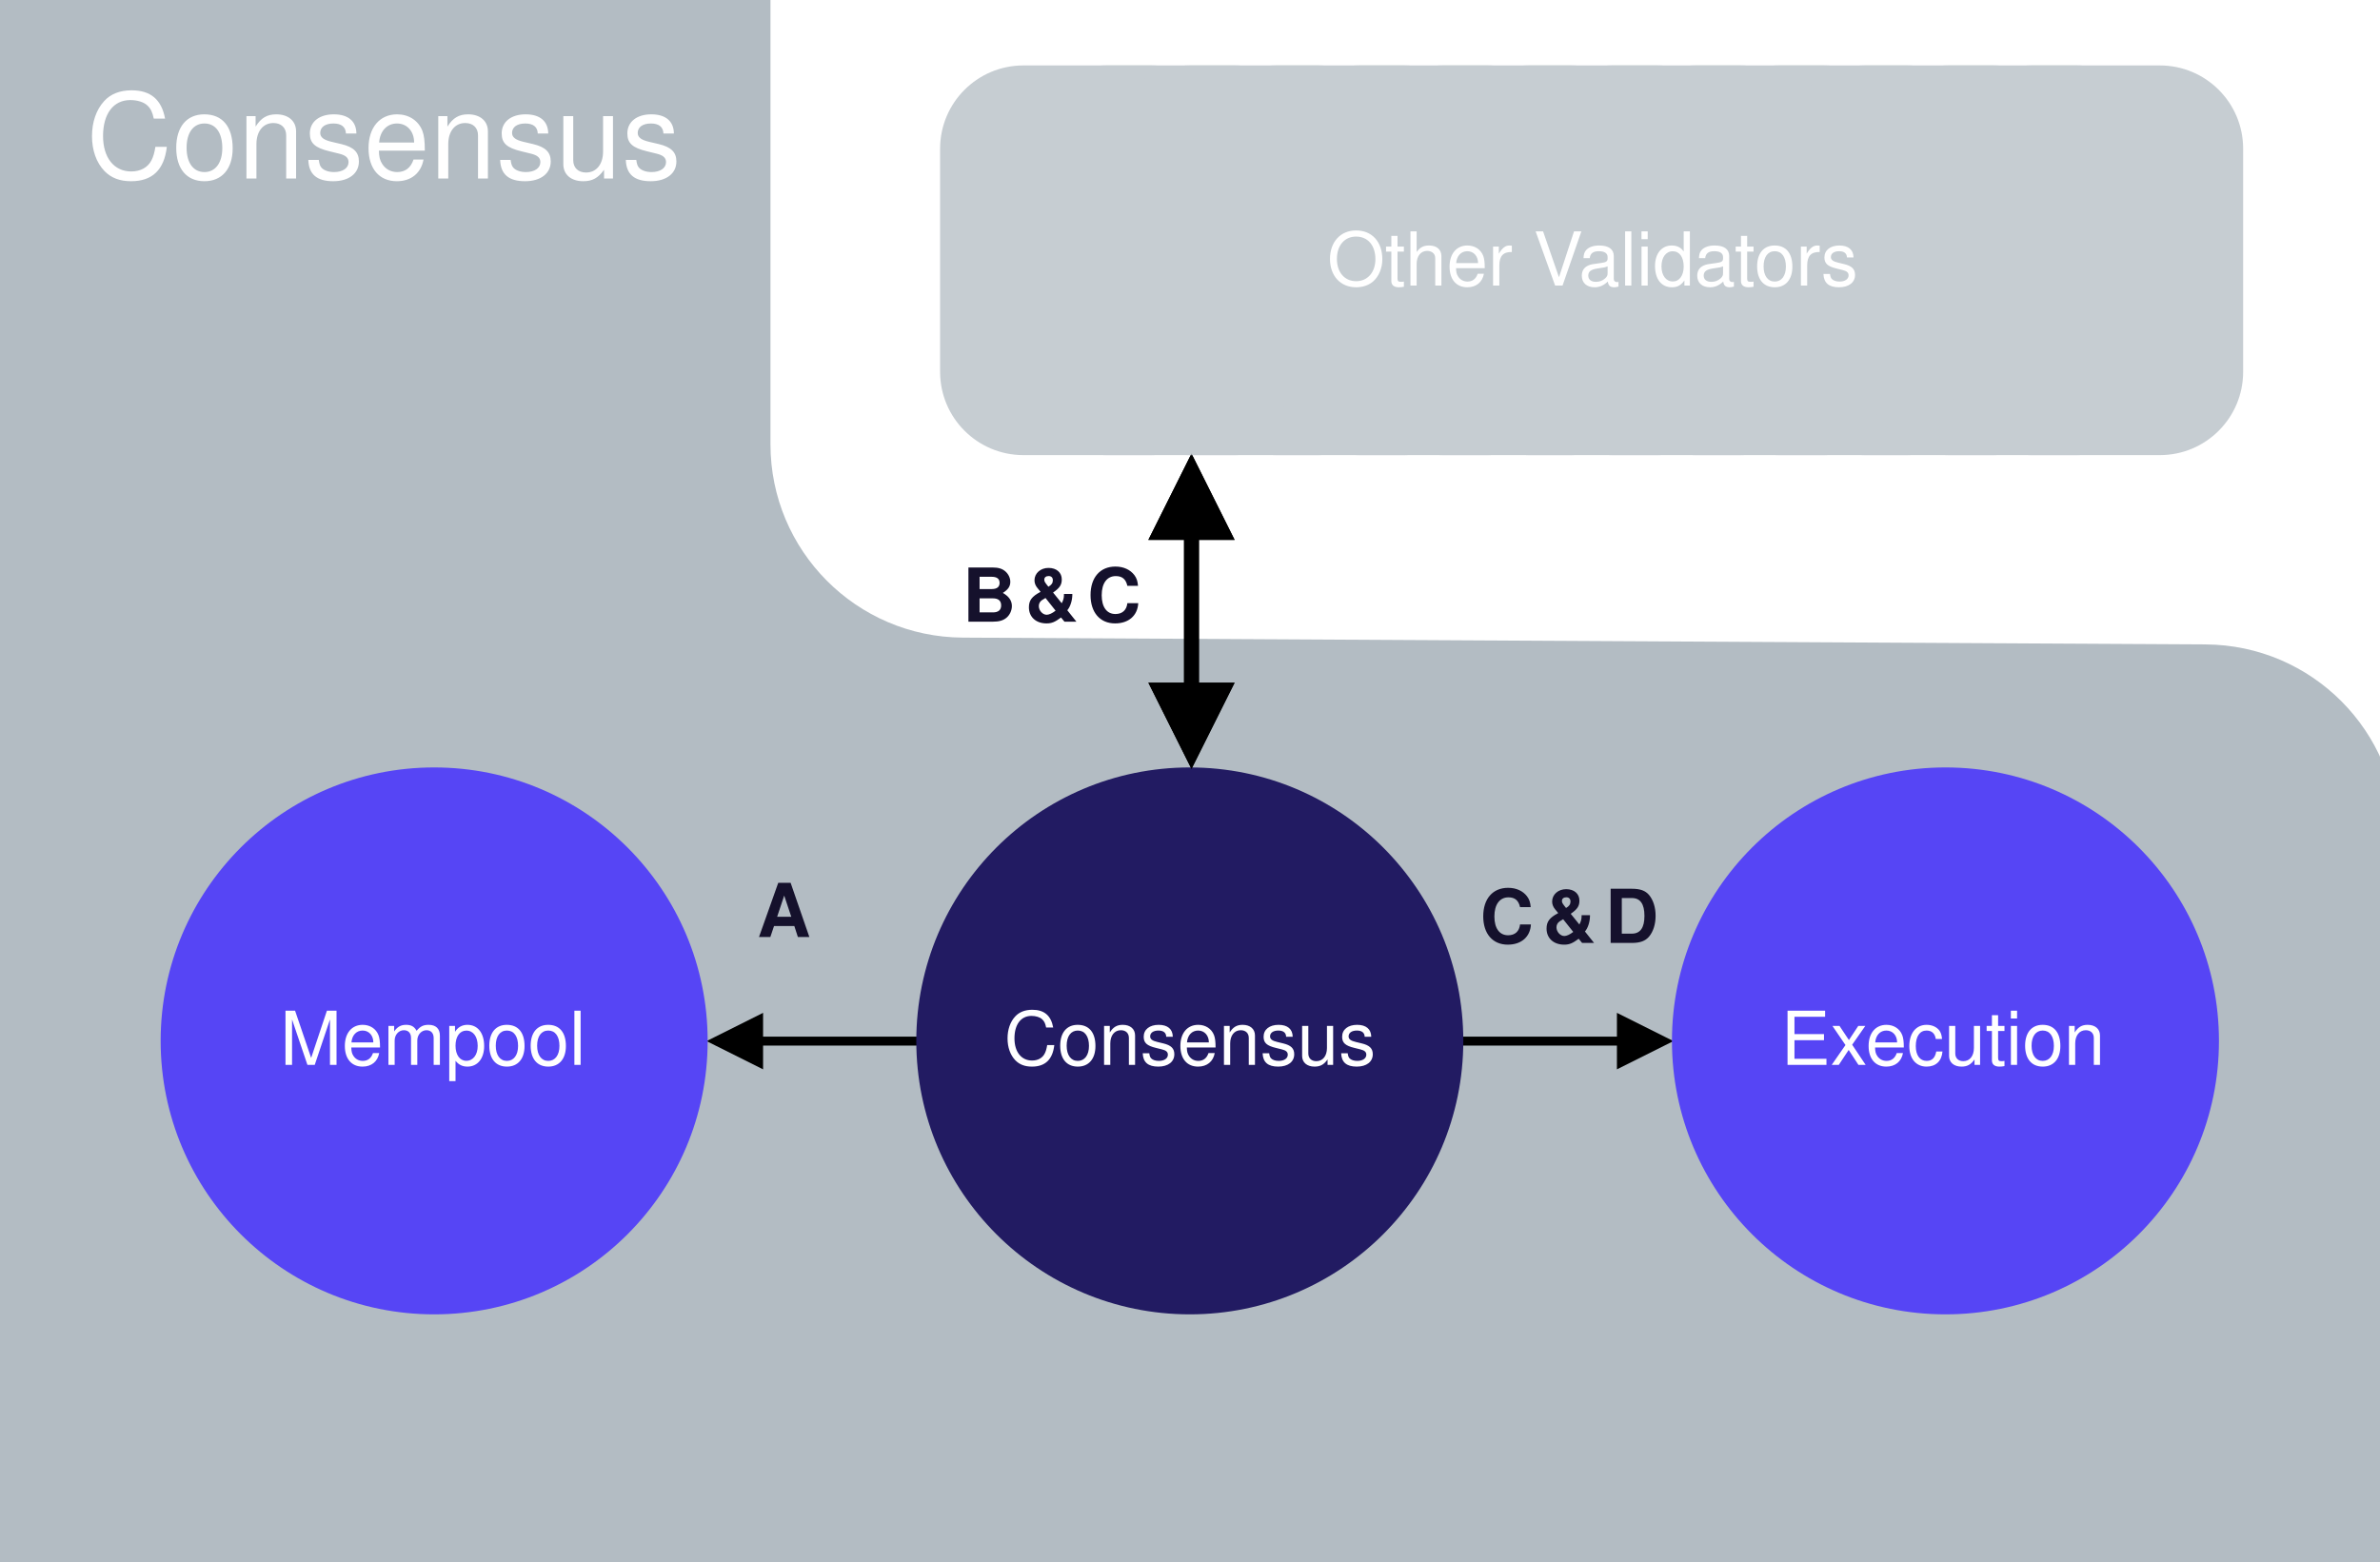
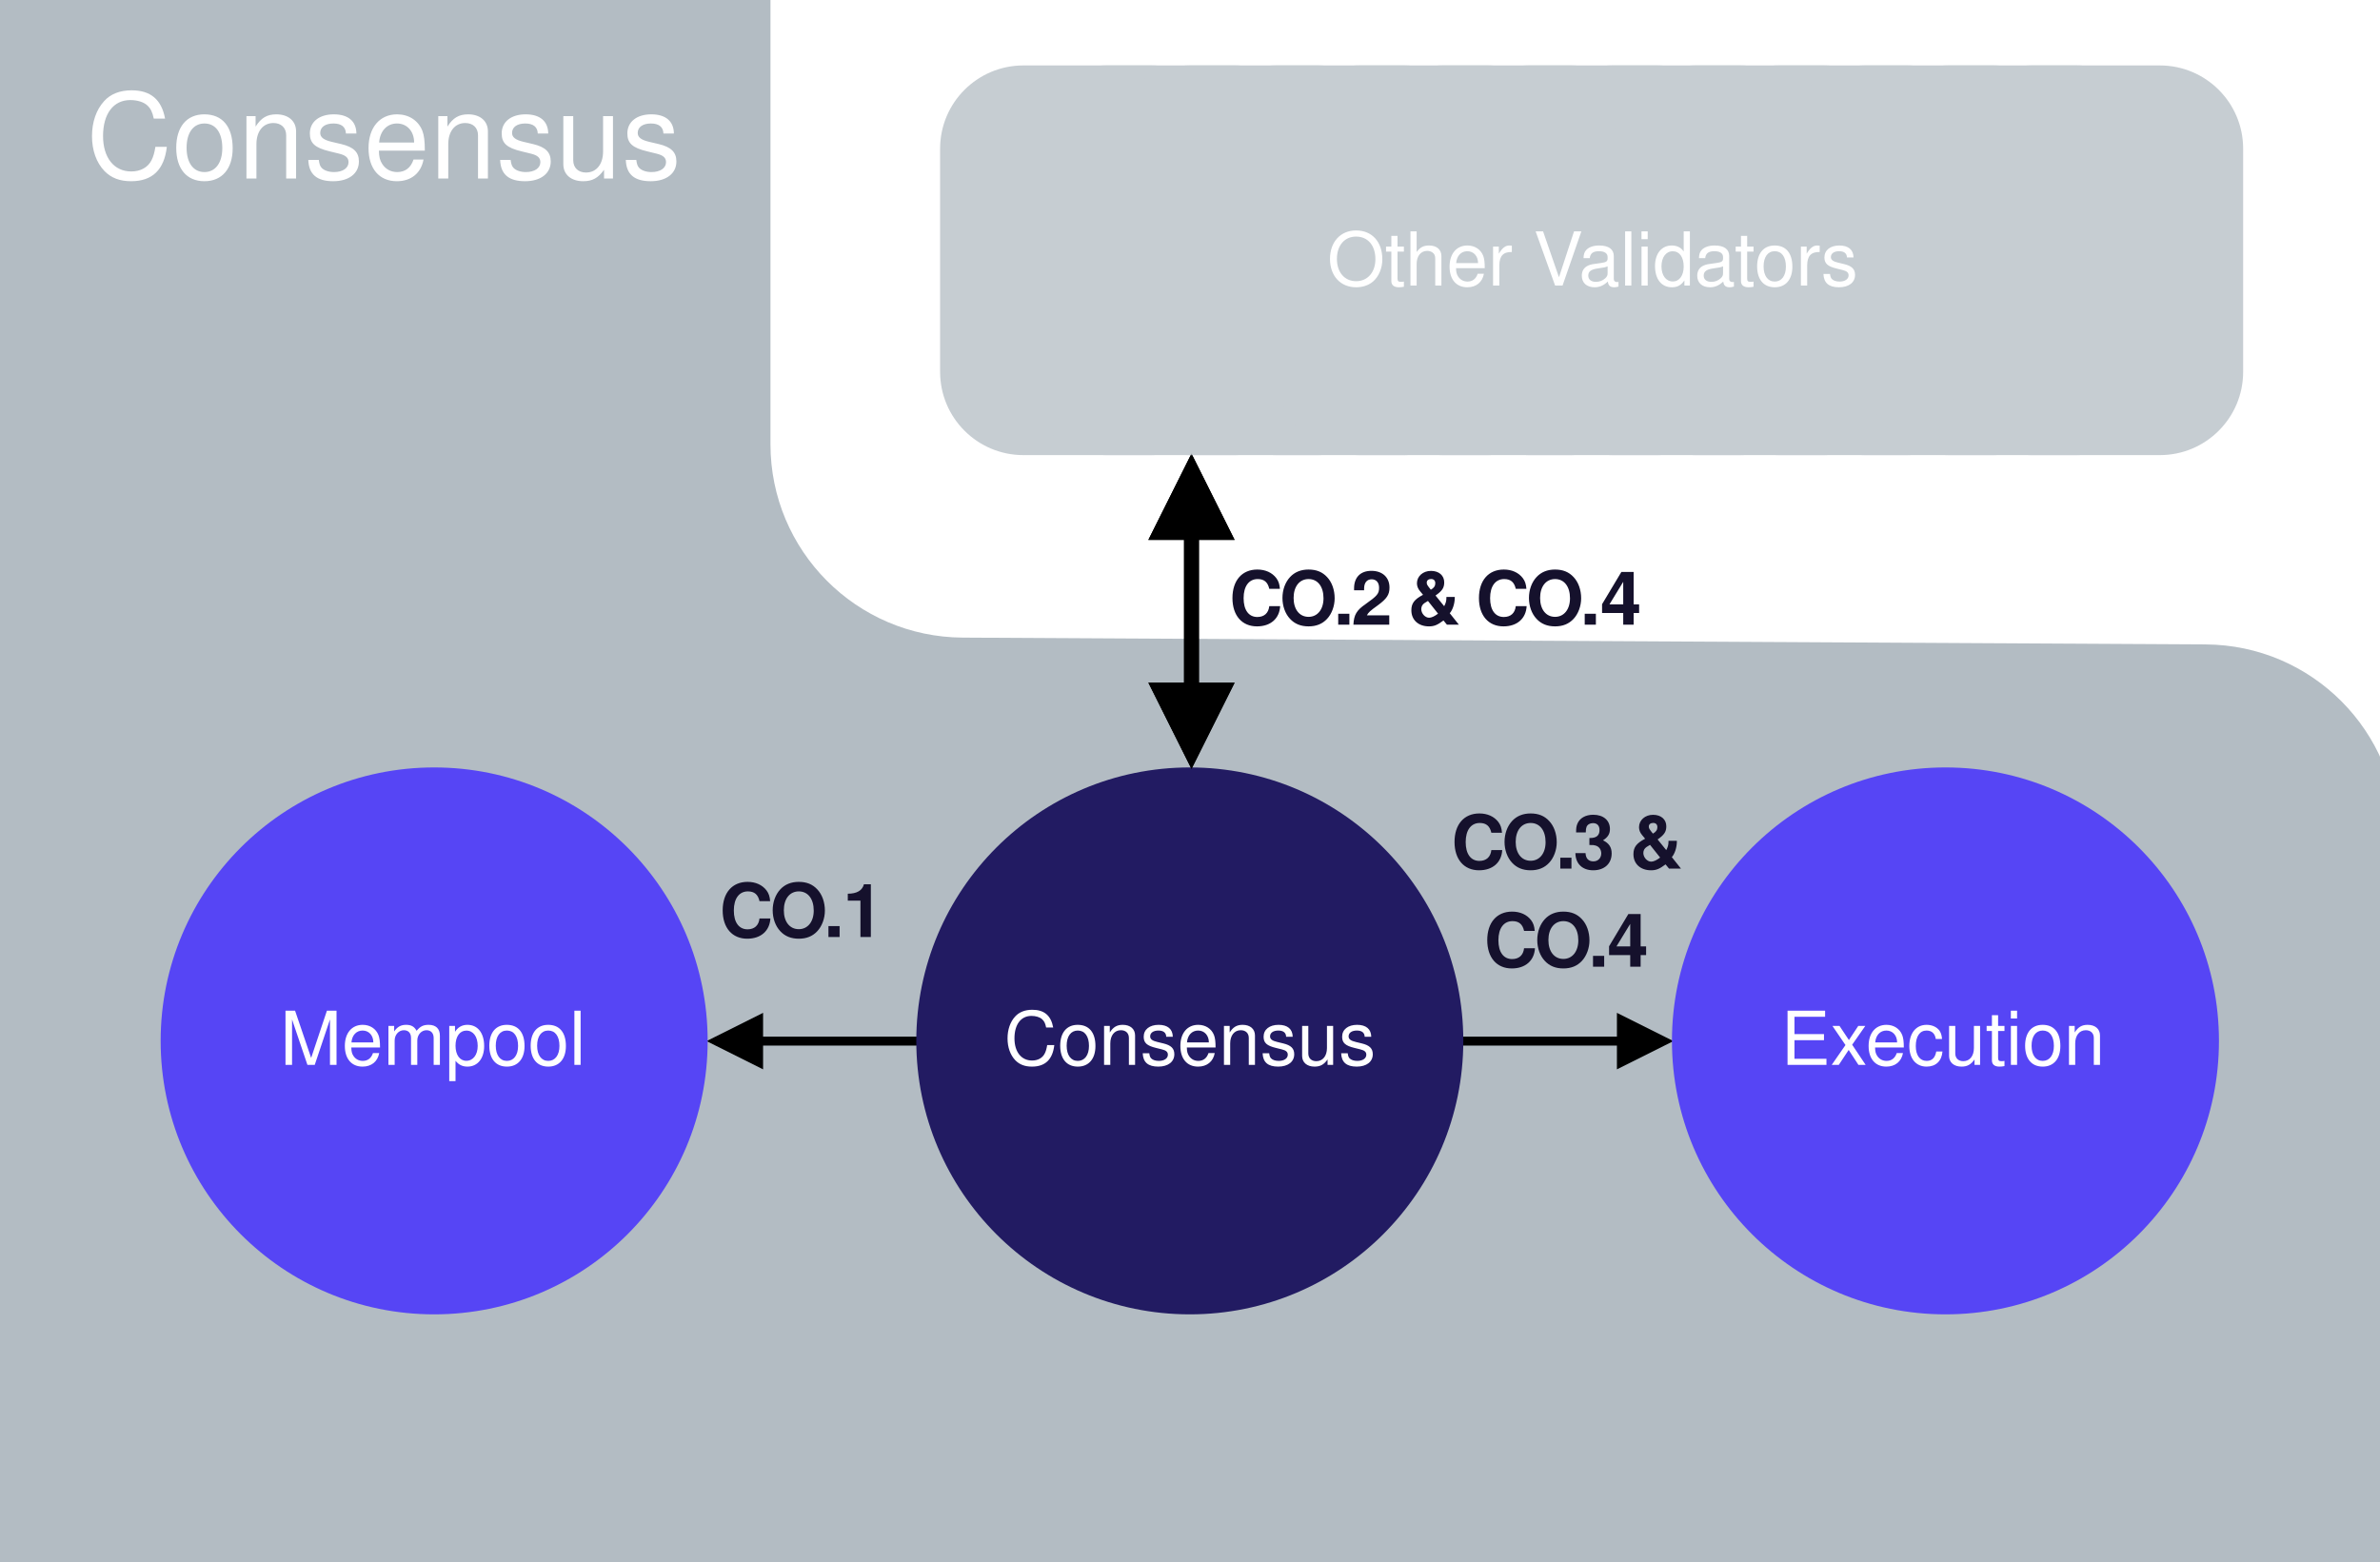
<svg xmlns="http://www.w3.org/2000/svg" width="800px" height="525px" viewBox="0 0 800 525" version="1.1">
  <g id="consensus" stroke="none" stroke-width="1" fill="none" fill-rule="evenodd">
    <rect fill="#FFFFFF" x="0" y="0" width="800" height="525" />
    <path d="M15,-116 L193.981,-116 C229.88,-116 258.981,-86.899 258.981,-51 L258.981,149.356 C258.981,185.115 287.866,214.158 323.625,214.355 L741.356,216.645 C777.115,216.842 806,245.885 806,281.644 L806,717 C806,752.899 776.899,782 741,782 L15,782 C-20.899,782 -50,752.899 -50,717 L-50,-51 C-50,-86.899 -20.899,-116 15,-116 Z" id="Rectangle" fill="#B3BCC3" />
    <path id="Line" d="M256.5,348.5 L308,348.5 L309.5,348.5 L309.5,351.5 L308,351.5 L256.5,351.5 L256.5,359.5 L237.5,350 L256.5,340.5 L256.5,348.5 Z" fill="#000000" fill-rule="nonzero" />
    <path id="Line" d="M543.5,351.5 L489,351.5 L487.5,351.5 L487.5,348.5 L489,348.5 L543.5,348.5 L543.5,340.5 L562.5,350 L543.5,359.5 L543.5,351.5 Z" fill="#000000" fill-rule="nonzero" />
    <g id="Group" transform="translate(562, 258)">
      <circle id="Oval" fill="#5645F5" cx="91.933" cy="91.933" r="91.933" />
      <text id="Execution" font-family="Helvetica" font-size="25" font-weight="normal" fill="#FFFFFF">
        <tspan x="36.605" y="100">Execution</tspan>
      </text>
    </g>
    <g id="Group" transform="translate(54, 258)">
      <circle id="Oval" fill="#5645F5" cx="91.933" cy="91.933" r="91.933" />
      <text id="Mempool" font-family="Helvetica" font-size="25" font-weight="normal" fill="#FFFFFF">
        <tspan x="40.09" y="100">Mempool</tspan>
      </text>
    </g>
    <g id="Group" transform="translate(308, 258)">
      <circle id="Oval" fill="#221B62" cx="91.933" cy="91.933" r="91.933" />
      <text id="Consensus" font-family="Helvetica" font-size="25" font-weight="normal" fill="#FFFFFF">
        <tspan x="29.463" y="100">Consensus</tspan>
      </text>
    </g>
-     <text id="A" font-family="Helvetica-Bold, Helvetica" font-size="25" font-weight="bold" fill="#15112C">
-       <tspan x="254.473" y="315">A</tspan>
+     <text id="CO.1" font-family="Helvetica-Bold, Helvetica" font-size="25" font-weight="bold" letter-spacing="-1" fill="#15112C">
+       <tspan x="241.825" y="315">CO.</tspan>
+       <tspan x="283.271" y="315">1</tspan>
    </text>
    <text id="Consensus" font-family="Helvetica" font-size="40" font-weight="normal" fill="#FFFFFF">
      <tspan x="29" y="60">Consensus</tspan>
    </text>
    <path id="Line" d="M398,229.5 L398,181.5 L386,181.5 L400.5,152.5 L415,181.5 L403,181.5 L403,229.5 L415,229.5 L400.5,258.5 L386,229.5 L398,229.5 Z" fill="#000000" fill-rule="nonzero" />
    <path id="Line" d="M398,229.5 L398,181.5 L386,181.5 L400.5,152.5 L415,181.5 L403,181.5 L403,229.5 L415,229.5 L400.5,258.5 L386,229.5 L398,229.5 Z" fill="#000000" fill-rule="nonzero" />
    <g id="Group-2" transform="translate(316, 22)" fill="#B3BCC3" opacity="0.75">
      <rect id="Rectangle" x="0" y="0" width="99" height="131" rx="28" />
      <rect id="Rectangle" x="28" y="0" width="99" height="131" rx="28" />
      <rect id="Rectangle" x="56" y="0" width="99" height="131" rx="28" />
      <rect id="Rectangle" x="85" y="0" width="99" height="131" rx="28" />
      <rect id="Rectangle" x="113" y="0" width="99" height="131" rx="28" />
      <rect id="Rectangle" x="141" y="0" width="99" height="131" rx="28" />
      <rect id="Rectangle" x="170" y="0" width="99" height="131" rx="28" />
      <rect id="Rectangle" x="198" y="0" width="99" height="131" rx="28" />
      <rect id="Rectangle" x="226" y="0" width="99" height="131" rx="28" />
      <rect id="Rectangle" x="254" y="0" width="99" height="131" rx="28" />
      <rect id="Rectangle" x="283" y="0" width="99" height="131" rx="28" />
      <rect id="Rectangle" x="311" y="0" width="99" height="131" rx="28" />
      <rect id="Rectangle" x="339" y="0" width="99" height="131" rx="28" />
    </g>
    <text id="Other-Validators" font-family="Helvetica" font-size="25" font-weight="normal" fill="#FFFFFF">
      <tspan x="446.102" y="96">Other Validators</tspan>
    </text>
-     <text id="C-&amp;-D" font-family="Helvetica-Bold, Helvetica" font-size="25" font-weight="bold" line-spacing="30" letter-spacing="-2" fill="#15112C">
-       <tspan x="497.473" y="317">C &amp; </tspan>
-       <tspan x="539.473" y="317">D</tspan>
+     <text id="CO.3-&amp;-CO.4" font-family="Helvetica-Bold, Helvetica" font-size="25" font-weight="bold" line-spacing="30" letter-spacing="-1" fill="#15112C">
+       <tspan x="487.825" y="292">CO.3 &amp;</tspan>
+       <tspan x="498.825" y="325">CO.</tspan>
+       <tspan x="540.271" y="325">4</tspan>
    </text>
-     <text id="B-&amp;-C" font-family="Helvetica-Bold, Helvetica" font-size="25" font-weight="bold" line-spacing="30" letter-spacing="-2" fill="#15112C">
-       <tspan x="323.473" y="209">B &amp; C</tspan>
+     <text id="CO.2-&amp;-CO.4" font-family="Helvetica-Bold, Helvetica" font-size="25" font-weight="bold" letter-spacing="-1" fill="#15112C">
+       <tspan x="413.177" y="210">CO.2 &amp; CO.</tspan>
+       <tspan x="537.919" y="210">4</tspan>
    </text>
  </g>
</svg>
